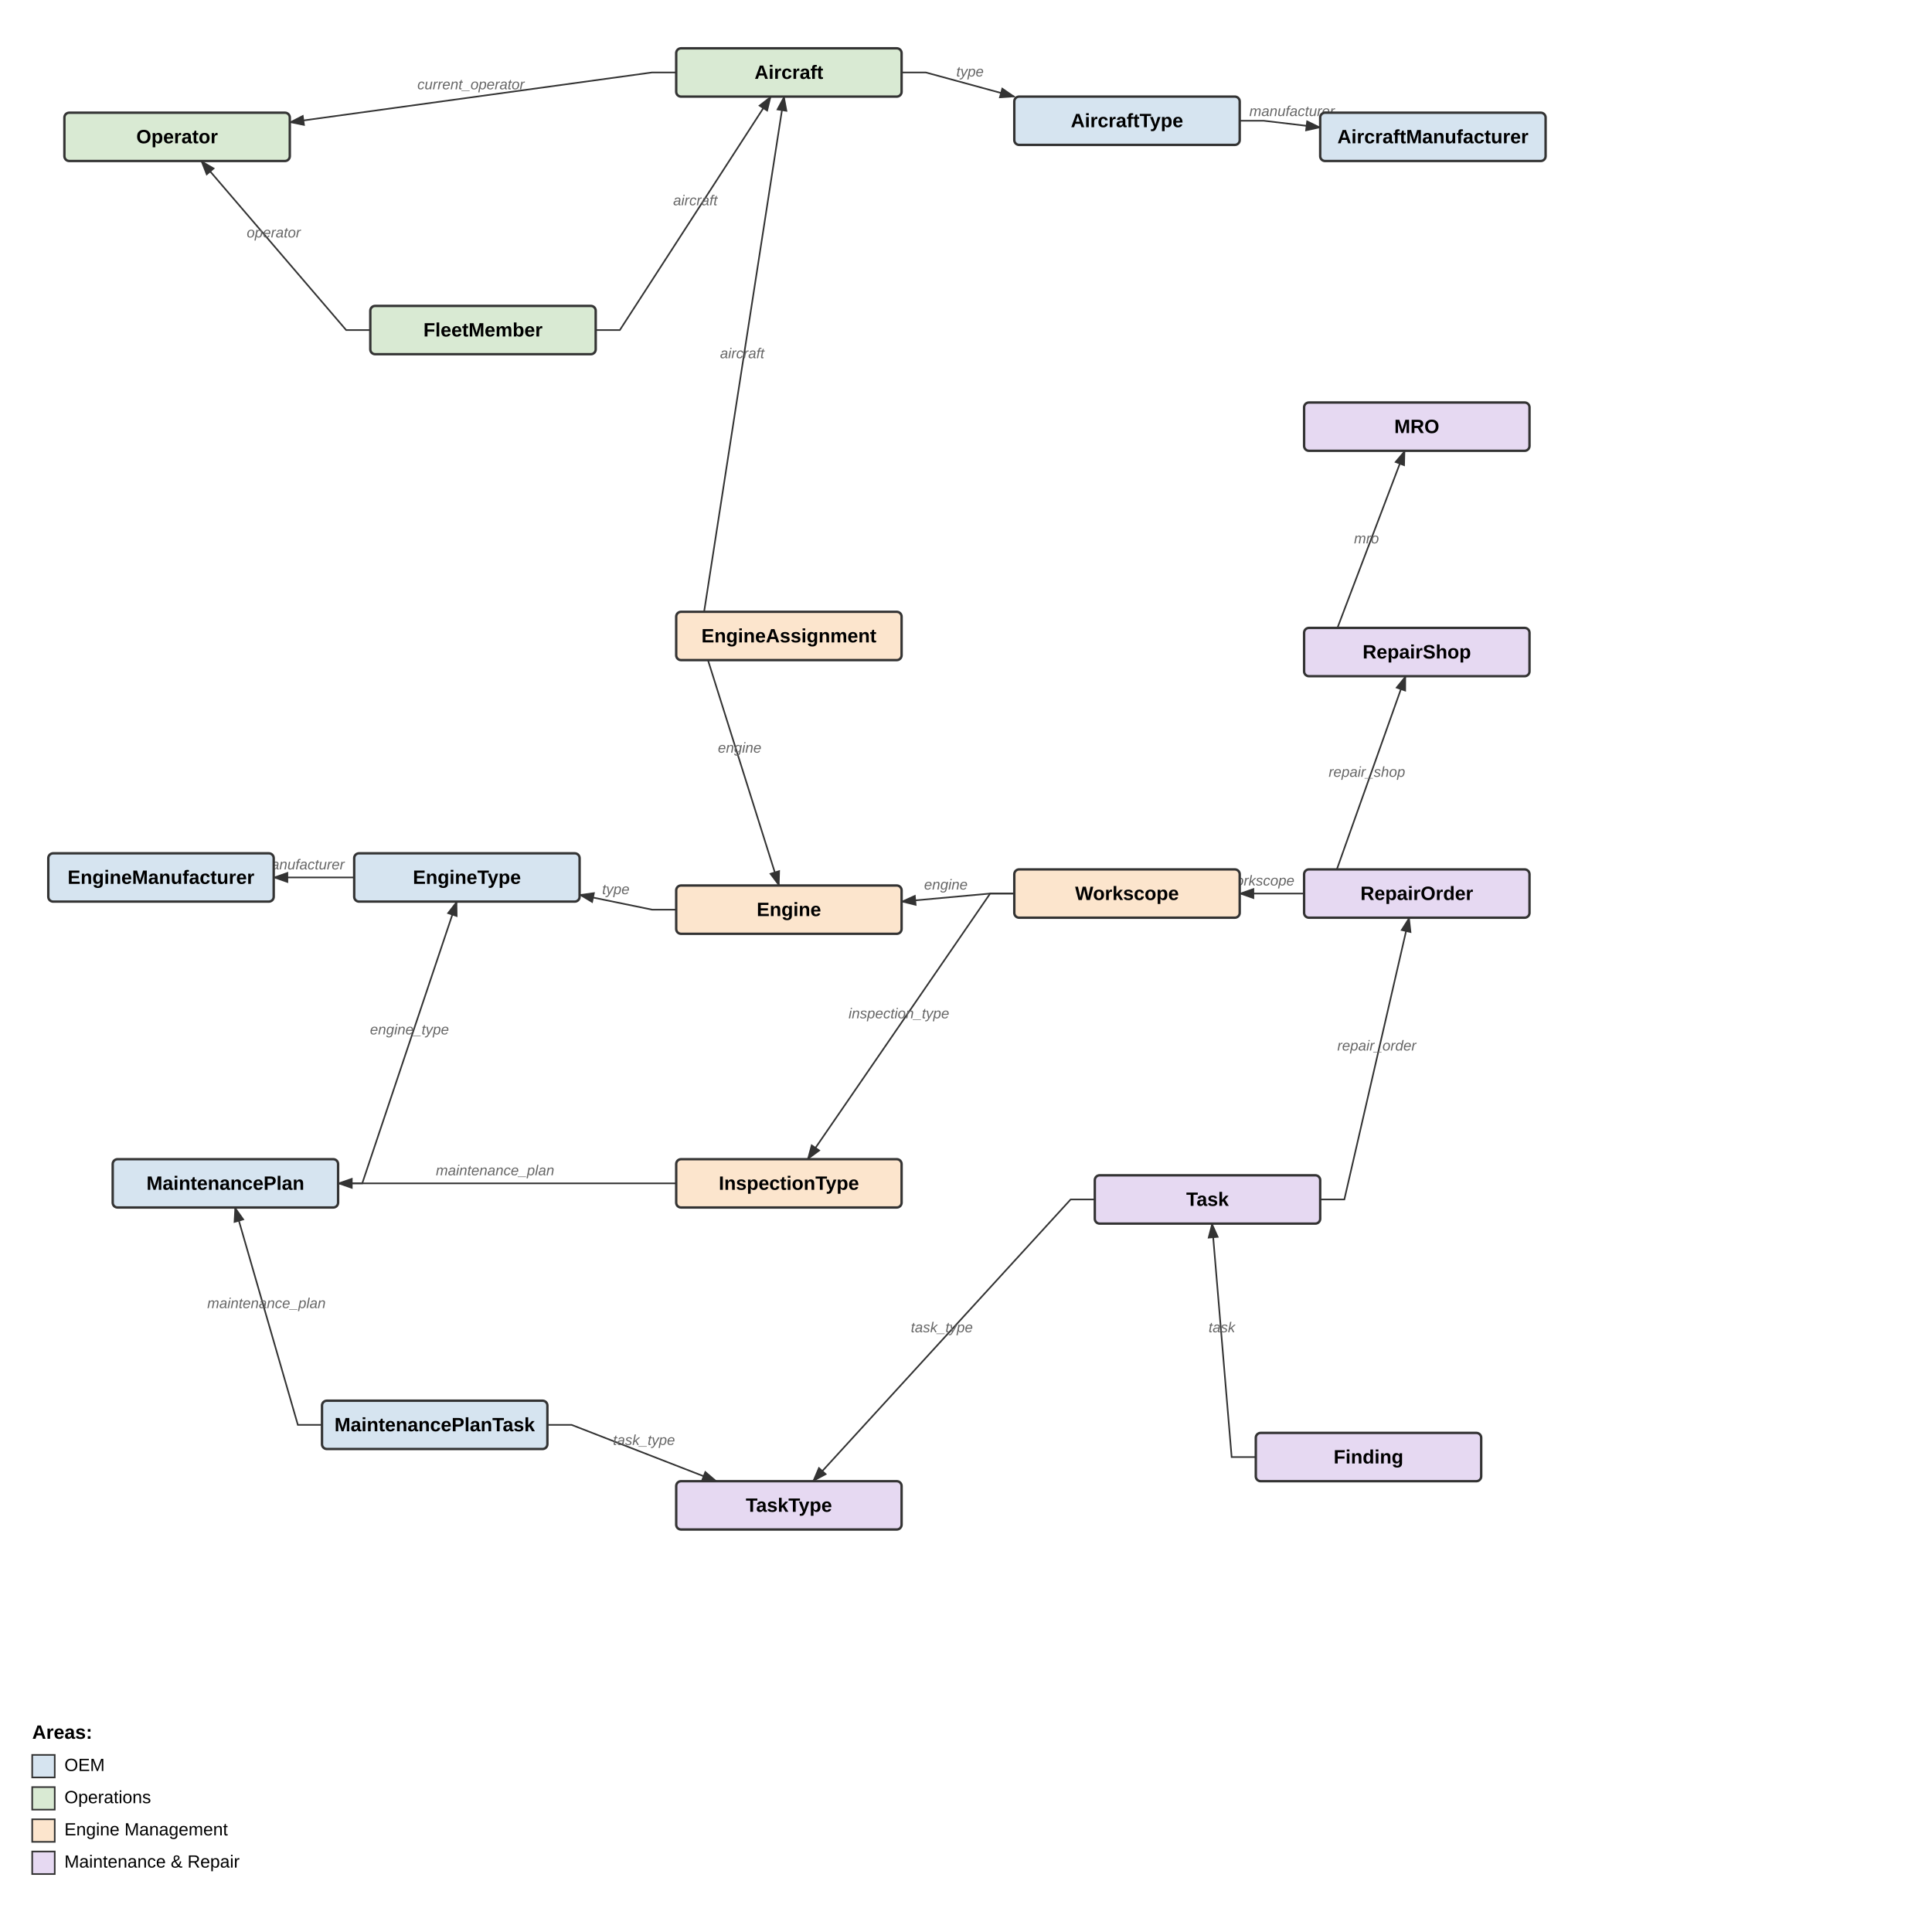
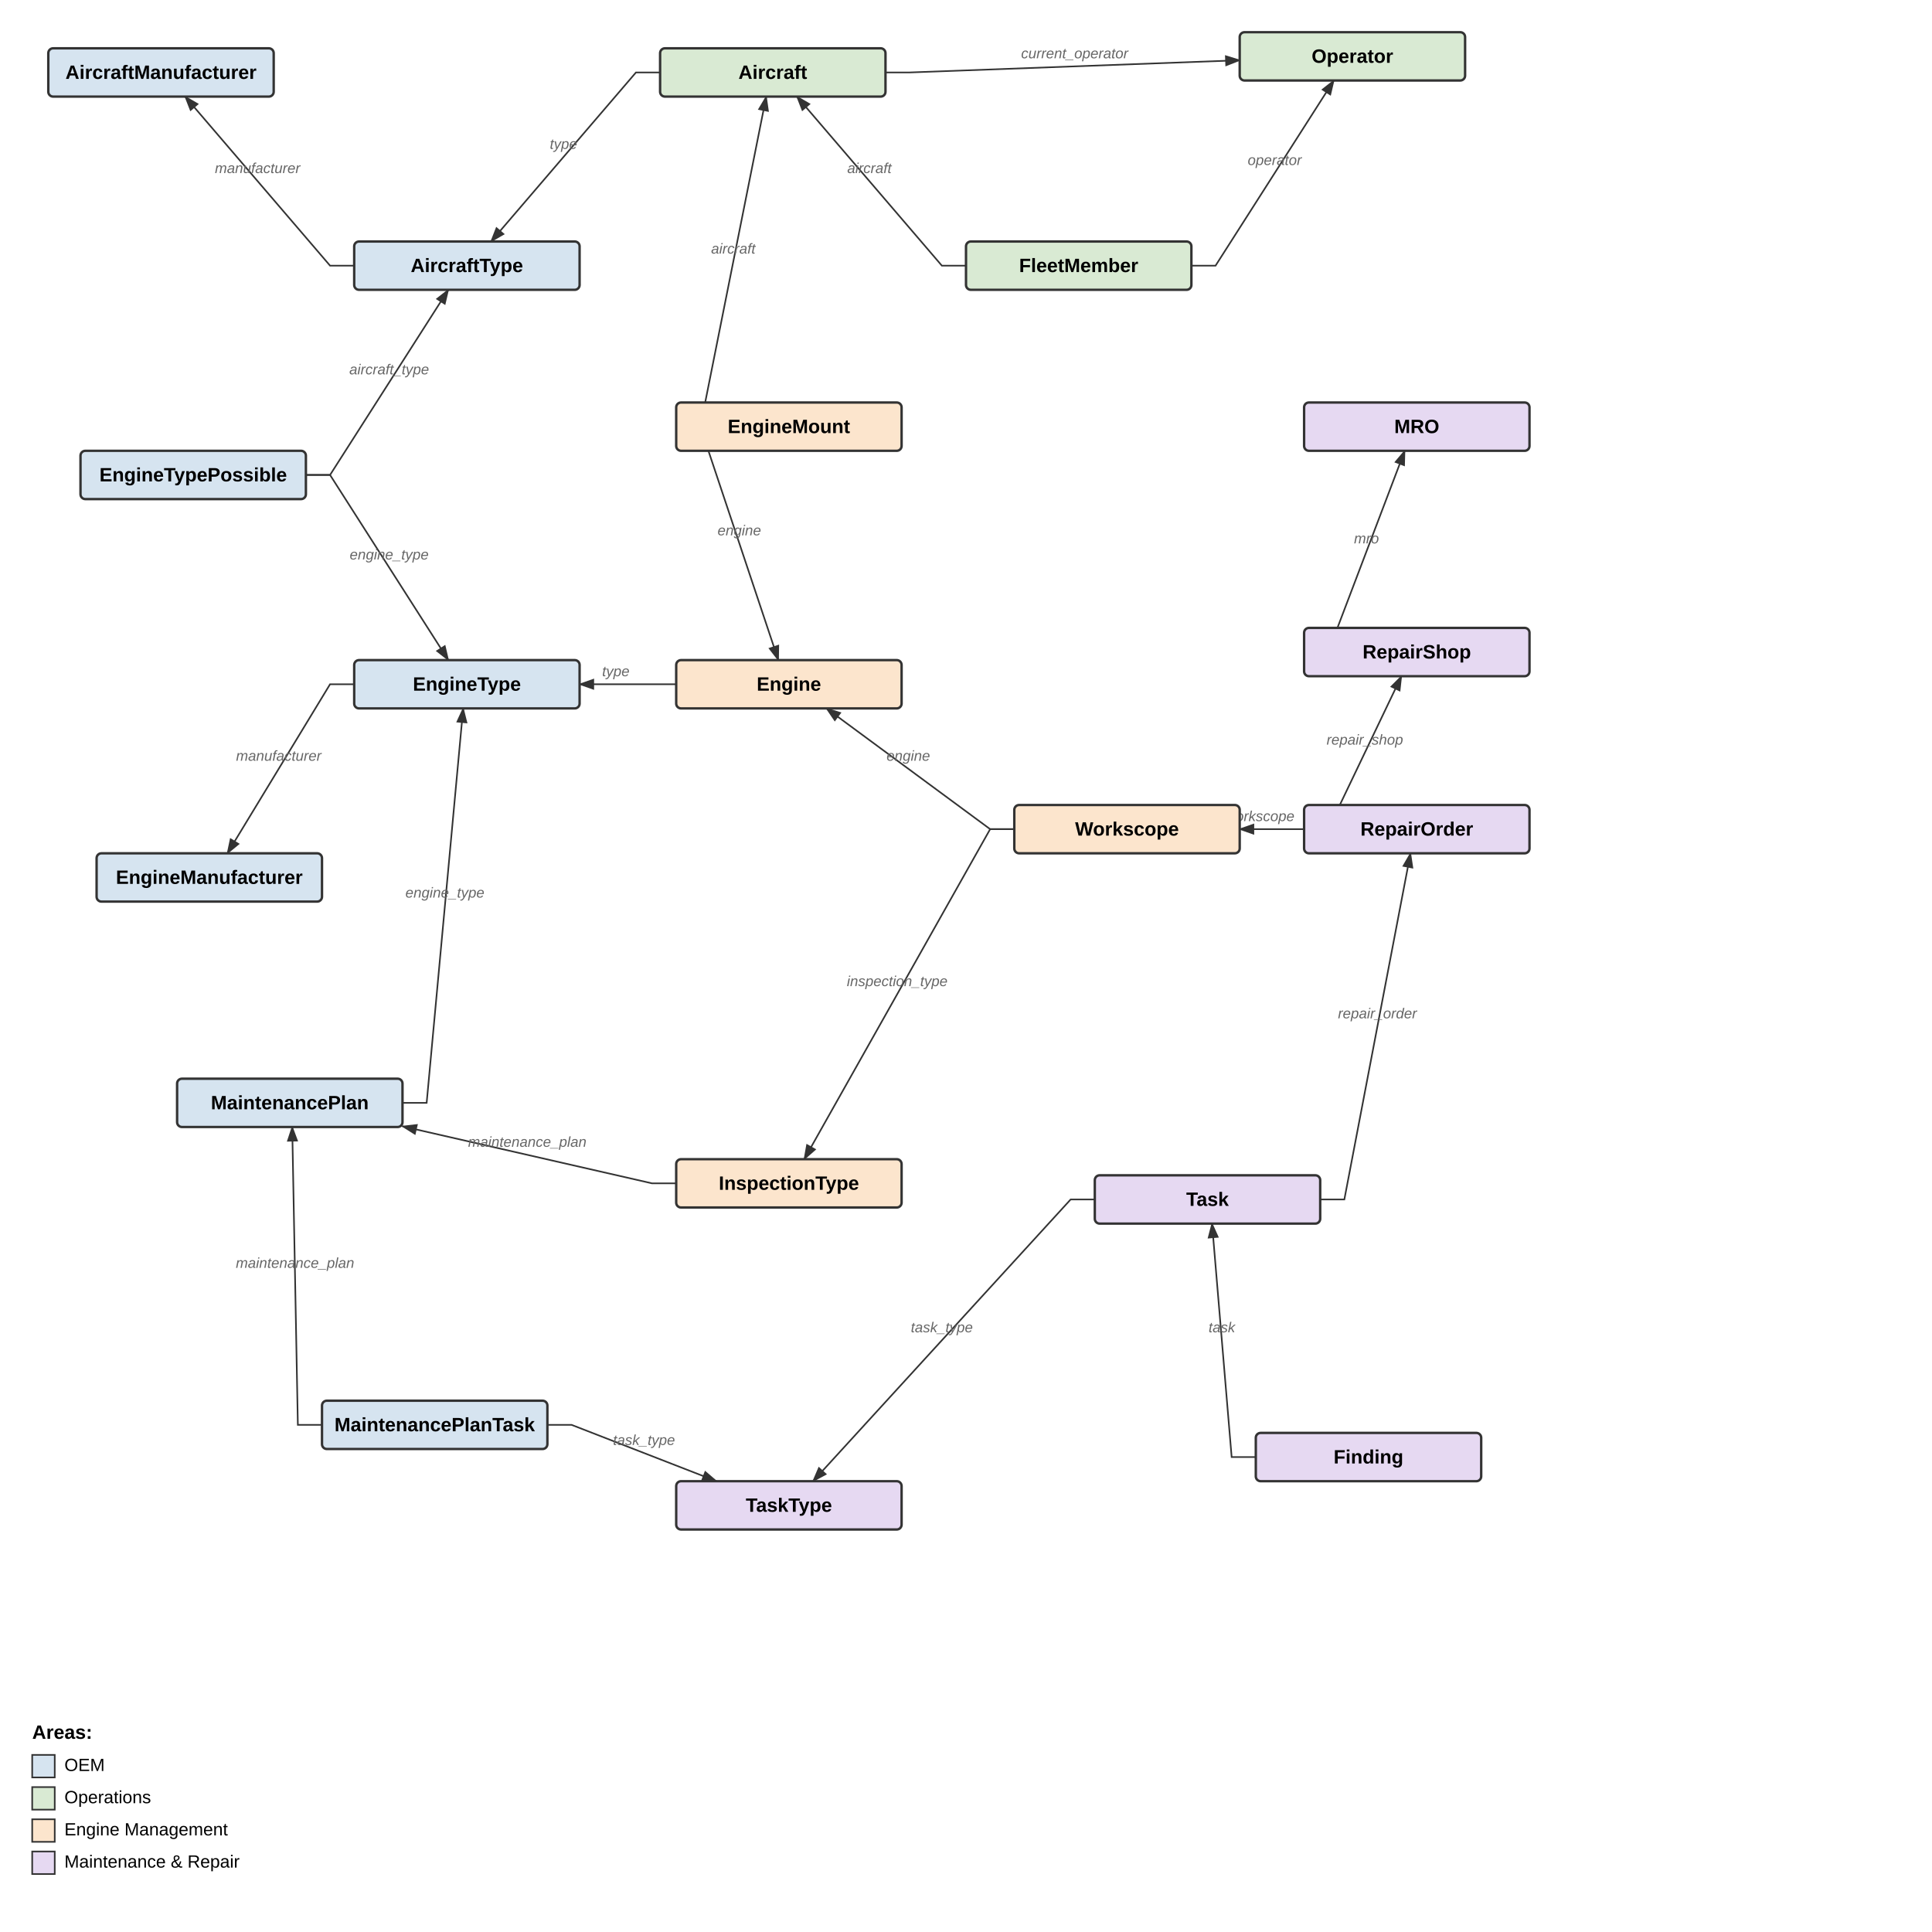
<svg xmlns="http://www.w3.org/2000/svg" viewBox="0 0 1200 1200" width="1200" height="1200">
  <defs>
    <marker id="arrowhead" markerWidth="10" markerHeight="7" refX="9" refY="3.5" orient="auto">
      <polygon points="0 0, 10 3.5, 0 7" fill="#333" />
    </marker>
  </defs>
  <rect width="1200" height="1200" fill="white" />
-   <path d="M 560 45 L 575 45 L 630 60" fill="none" stroke="#333" stroke-width="1" marker-end="url(#arrowhead)" />
-   <text x="602.5" y="47.5" text-anchor="middle" font-family="Arial, sans-serif" font-size="9" fill="#666" font-style="italic">type</text>
-   <path d="M 420 45 L 405 45 L 180 75.968" fill="none" stroke="#333" stroke-width="1" marker-end="url(#arrowhead)" />
-   <text x="292.5" y="55.484" text-anchor="middle" font-family="Arial, sans-serif" font-size="9" fill="#666" font-style="italic">current_operator</text>
-   <path d="M 770 75 L 785 75 L 820 79.167" fill="none" stroke="#333" stroke-width="1" marker-end="url(#arrowhead)" />
-   <text x="802.5" y="72.083" text-anchor="middle" font-family="Arial, sans-serif" font-size="9" fill="#666" font-style="italic">manufacturer</text>
-   <path d="M 420 565 L 405 565 L 360 555.769" fill="none" stroke="#333" stroke-width="1" marker-end="url(#arrowhead)" />
-   <text x="382.5" y="555.385" text-anchor="middle" font-family="Arial, sans-serif" font-size="9" fill="#666" font-style="italic">type</text>
-   <path d="M 420 395 L 435 395 L 483.824 550" fill="none" stroke="#333" stroke-width="1" marker-end="url(#arrowhead)" />
-   <text x="459.412" y="467.5" text-anchor="middle" font-family="Arial, sans-serif" font-size="9" fill="#666" font-style="italic">engine</text>
-   <path d="M 420 395 L 435 395 L 487 60" fill="none" stroke="#333" stroke-width="1" marker-end="url(#arrowhead)" />
-   <text x="461" y="222.5" text-anchor="middle" font-family="Arial, sans-serif" font-size="9" fill="#666" font-style="italic">aircraft</text>
-   <path d="M 220 545 L 205 545 L 170 545" fill="none" stroke="#333" stroke-width="1" marker-end="url(#arrowhead)" />
-   <text x="187.5" y="540" text-anchor="middle" font-family="Arial, sans-serif" font-size="9" fill="#666" font-style="italic">manufacturer</text>
+   <path d="M 410 45 L 395 45 L 305 150" fill="none" stroke="#333" stroke-width="1" marker-end="url(#arrowhead)" />
+   <text x="350" y="92.5" text-anchor="middle" font-family="Arial, sans-serif" font-size="9" fill="#666" font-style="italic">type</text>
+   <path d="M 550 45 L 565 45 L 770 37.414" fill="none" stroke="#333" stroke-width="1" marker-end="url(#arrowhead)" />
+   <text x="667.5" y="36.207" text-anchor="middle" font-family="Arial, sans-serif" font-size="9" fill="#666" font-style="italic">current_operator</text>
+   <path d="M 220 165 L 205 165 L 115 60" fill="none" stroke="#333" stroke-width="1" marker-end="url(#arrowhead)" />
+   <text x="160" y="107.5" text-anchor="middle" font-family="Arial, sans-serif" font-size="9" fill="#666" font-style="italic">manufacturer</text>
+   <path d="M 420 425 L 405 425 L 360 425" fill="none" stroke="#333" stroke-width="1" marker-end="url(#arrowhead)" />
+   <text x="382.5" y="420" text-anchor="middle" font-family="Arial, sans-serif" font-size="9" fill="#666" font-style="italic">type</text>
+   <path d="M 420 265 L 435 265 L 483.438 410" fill="none" stroke="#333" stroke-width="1" marker-end="url(#arrowhead)" />
+   <text x="459.219" y="332.5" text-anchor="middle" font-family="Arial, sans-serif" font-size="9" fill="#666" font-style="italic">engine</text>
+   <path d="M 420 265 L 435 265 L 475.909 60" fill="none" stroke="#333" stroke-width="1" marker-end="url(#arrowhead)" />
+   <text x="455.455" y="157.5" text-anchor="middle" font-family="Arial, sans-serif" font-size="9" fill="#666" font-style="italic">aircraft</text>
+   <path d="M 220 425 L 205 425 L 141.25 530" fill="none" stroke="#333" stroke-width="1" marker-end="url(#arrowhead)" />
+   <text x="173.125" y="472.5" text-anchor="middle" font-family="Arial, sans-serif" font-size="9" fill="#666" font-style="italic">manufacturer</text>
+   <path d="M 190 295 L 205 295 L 278.462 180" fill="none" stroke="#333" stroke-width="1" marker-end="url(#arrowhead)" />
+   <text x="241.731" y="232.5" text-anchor="middle" font-family="Arial, sans-serif" font-size="9" fill="#666" font-style="italic">aircraft_type</text>
+   <path d="M 190 295 L 205 295 L 278.462 410" fill="none" stroke="#333" stroke-width="1" marker-end="url(#arrowhead)" />
+   <text x="241.731" y="347.5" text-anchor="middle" font-family="Arial, sans-serif" font-size="9" fill="#666" font-style="italic">engine_type</text>
  <path d="M 780 905 L 765 905 L 752.812 760" fill="none" stroke="#333" stroke-width="1" marker-end="url(#arrowhead)" />
  <text x="758.906" y="827.5" text-anchor="middle" font-family="Arial, sans-serif" font-size="9" fill="#666" font-style="italic">task</text>
-   <path d="M 230 205 L 215 205 L 125 100" fill="none" stroke="#333" stroke-width="1" marker-end="url(#arrowhead)" />
-   <text x="170" y="147.5" text-anchor="middle" font-family="Arial, sans-serif" font-size="9" fill="#666" font-style="italic">operator</text>
-   <path d="M 370 205 L 385 205 L 478.75 60" fill="none" stroke="#333" stroke-width="1" marker-end="url(#arrowhead)" />
-   <text x="431.875" y="127.5" text-anchor="middle" font-family="Arial, sans-serif" font-size="9" fill="#666" font-style="italic">aircraft</text>
-   <path d="M 420 735 L 405 735 L 210 735" fill="none" stroke="#333" stroke-width="1" marker-end="url(#arrowhead)" />
-   <text x="307.5" y="730" text-anchor="middle" font-family="Arial, sans-serif" font-size="9" fill="#666" font-style="italic">maintenance_plan</text>
-   <path d="M 210 735 L 225 735 L 283.684 560" fill="none" stroke="#333" stroke-width="1" marker-end="url(#arrowhead)" />
-   <text x="254.342" y="642.5" text-anchor="middle" font-family="Arial, sans-serif" font-size="9" fill="#666" font-style="italic">engine_type</text>
-   <path d="M 200 885 L 185 885 L 146 750" fill="none" stroke="#333" stroke-width="1" marker-end="url(#arrowhead)" />
-   <text x="165.5" y="812.5" text-anchor="middle" font-family="Arial, sans-serif" font-size="9" fill="#666" font-style="italic">maintenance_plan</text>
+   <path d="M 740 165 L 755 165 L 828.462 50" fill="none" stroke="#333" stroke-width="1" marker-end="url(#arrowhead)" />
+   <text x="791.731" y="102.5" text-anchor="middle" font-family="Arial, sans-serif" font-size="9" fill="#666" font-style="italic">operator</text>
+   <path d="M 600 165 L 585 165 L 495 60" fill="none" stroke="#333" stroke-width="1" marker-end="url(#arrowhead)" />
+   <text x="540" y="107.5" text-anchor="middle" font-family="Arial, sans-serif" font-size="9" fill="#666" font-style="italic">aircraft</text>
+   <path d="M 420 735 L 405 735 L 250 699.583" fill="none" stroke="#333" stroke-width="1" marker-end="url(#arrowhead)" />
+   <text x="327.5" y="712.292" text-anchor="middle" font-family="Arial, sans-serif" font-size="9" fill="#666" font-style="italic">maintenance_plan</text>
+   <path d="M 250 685 L 265 685 L 287.692 440" fill="none" stroke="#333" stroke-width="1" marker-end="url(#arrowhead)" />
+   <text x="276.346" y="557.5" text-anchor="middle" font-family="Arial, sans-serif" font-size="9" fill="#666" font-style="italic">engine_type</text>
+   <path d="M 200 885 L 185 885 L 181.5 700" fill="none" stroke="#333" stroke-width="1" marker-end="url(#arrowhead)" />
+   <text x="183.25" y="787.5" text-anchor="middle" font-family="Arial, sans-serif" font-size="9" fill="#666" font-style="italic">maintenance_plan</text>
  <path d="M 340 885 L 355 885 L 445 920" fill="none" stroke="#333" stroke-width="1" marker-end="url(#arrowhead)" />
  <text x="400" y="897.5" text-anchor="middle" font-family="Arial, sans-serif" font-size="9" fill="#666" font-style="italic">task_type</text>
-   <path d="M 810 555 L 795 555 L 770 555" fill="none" stroke="#333" stroke-width="1" marker-end="url(#arrowhead)" />
-   <text x="782.5" y="550" text-anchor="middle" font-family="Arial, sans-serif" font-size="9" fill="#666" font-style="italic">workscope</text>
-   <path d="M 810 555 L 825 555 L 873 420" fill="none" stroke="#333" stroke-width="1" marker-end="url(#arrowhead)" />
-   <text x="849" y="482.5" text-anchor="middle" font-family="Arial, sans-serif" font-size="9" fill="#666" font-style="italic">repair_shop</text>
+   <path d="M 810 515 L 795 515 L 770 515" fill="none" stroke="#333" stroke-width="1" marker-end="url(#arrowhead)" />
+   <text x="782.5" y="510" text-anchor="middle" font-family="Arial, sans-serif" font-size="9" fill="#666" font-style="italic">workscope</text>
+   <path d="M 810 515 L 825 515 L 870.455 420" fill="none" stroke="#333" stroke-width="1" marker-end="url(#arrowhead)" />
+   <text x="847.727" y="462.5" text-anchor="middle" font-family="Arial, sans-serif" font-size="9" fill="#666" font-style="italic">repair_shop</text>
  <path d="M 810 405 L 825 405 L 872.5 280" fill="none" stroke="#333" stroke-width="1" marker-end="url(#arrowhead)" />
  <text x="848.75" y="337.5" text-anchor="middle" font-family="Arial, sans-serif" font-size="9" fill="#666" font-style="italic">mro</text>
-   <path d="M 820 745 L 835 745 L 875.263 570" fill="none" stroke="#333" stroke-width="1" marker-end="url(#arrowhead)" />
-   <text x="855.132" y="652.5" text-anchor="middle" font-family="Arial, sans-serif" font-size="9" fill="#666" font-style="italic">repair_order</text>
+   <path d="M 820 745 L 835 745 L 876.087 530" fill="none" stroke="#333" stroke-width="1" marker-end="url(#arrowhead)" />
+   <text x="855.543" y="632.5" text-anchor="middle" font-family="Arial, sans-serif" font-size="9" fill="#666" font-style="italic">repair_order</text>
  <path d="M 680 745 L 665 745 L 505 920" fill="none" stroke="#333" stroke-width="1" marker-end="url(#arrowhead)" />
  <text x="585" y="827.5" text-anchor="middle" font-family="Arial, sans-serif" font-size="9" fill="#666" font-style="italic">task_type</text>
-   <path d="M 630 555 L 615 555 L 560 560" fill="none" stroke="#333" stroke-width="1" marker-end="url(#arrowhead)" />
-   <text x="587.5" y="552.5" text-anchor="middle" font-family="Arial, sans-serif" font-size="9" fill="#666" font-style="italic">engine</text>
-   <path d="M 630 555 L 615 555 L 501.667 720" fill="none" stroke="#333" stroke-width="1" marker-end="url(#arrowhead)" />
-   <text x="558.333" y="632.5" text-anchor="middle" font-family="Arial, sans-serif" font-size="9" fill="#666" font-style="italic">inspection_type</text>
-   <rect x="420" y="30" width="140" height="30" fill="#D9EAD3" stroke="#333" stroke-width="1.5" rx="3" />
-   <text x="490" y="49" text-anchor="middle" font-family="Arial, sans-serif" font-size="12" font-weight="bold">Aircraft</text>
-   <rect x="820" y="70" width="140" height="30" fill="#D6E4F0" stroke="#333" stroke-width="1.5" rx="3" />
-   <text x="890" y="89" text-anchor="middle" font-family="Arial, sans-serif" font-size="12" font-weight="bold">AircraftManufacturer</text>
-   <rect x="630" y="60" width="140" height="30" fill="#D6E4F0" stroke="#333" stroke-width="1.5" rx="3" />
-   <text x="700" y="79" text-anchor="middle" font-family="Arial, sans-serif" font-size="12" font-weight="bold">AircraftType</text>
-   <rect x="420" y="550" width="140" height="30" fill="#FCE5CD" stroke="#333" stroke-width="1.5" rx="3" />
-   <text x="490" y="569" text-anchor="middle" font-family="Arial, sans-serif" font-size="12" font-weight="bold">Engine</text>
-   <rect x="420" y="380" width="140" height="30" fill="#FCE5CD" stroke="#333" stroke-width="1.5" rx="3" />
-   <text x="490" y="399" text-anchor="middle" font-family="Arial, sans-serif" font-size="12" font-weight="bold">EngineAssignment</text>
-   <rect x="30" y="530" width="140" height="30" fill="#D6E4F0" stroke="#333" stroke-width="1.5" rx="3" />
-   <text x="100" y="549" text-anchor="middle" font-family="Arial, sans-serif" font-size="12" font-weight="bold">EngineManufacturer</text>
-   <rect x="220" y="530" width="140" height="30" fill="#D6E4F0" stroke="#333" stroke-width="1.5" rx="3" />
-   <text x="290" y="549" text-anchor="middle" font-family="Arial, sans-serif" font-size="12" font-weight="bold">EngineType</text>
+   <path d="M 630 515 L 615 515 L 513.333 440" fill="none" stroke="#333" stroke-width="1" marker-end="url(#arrowhead)" />
+   <text x="564.167" y="472.5" text-anchor="middle" font-family="Arial, sans-serif" font-size="9" fill="#666" font-style="italic">engine</text>
+   <path d="M 630 515 L 615 515 L 499.545 720" fill="none" stroke="#333" stroke-width="1" marker-end="url(#arrowhead)" />
+   <text x="557.273" y="612.5" text-anchor="middle" font-family="Arial, sans-serif" font-size="9" fill="#666" font-style="italic">inspection_type</text>
+   <rect x="410" y="30" width="140" height="30" fill="#D9EAD3" stroke="#333" stroke-width="1.5" rx="3" />
+   <text x="480" y="49" text-anchor="middle" font-family="Arial, sans-serif" font-size="12" font-weight="bold">Aircraft</text>
+   <rect x="30" y="30" width="140" height="30" fill="#D6E4F0" stroke="#333" stroke-width="1.5" rx="3" />
+   <text x="100" y="49" text-anchor="middle" font-family="Arial, sans-serif" font-size="12" font-weight="bold">AircraftManufacturer</text>
+   <rect x="220" y="150" width="140" height="30" fill="#D6E4F0" stroke="#333" stroke-width="1.5" rx="3" />
+   <text x="290" y="169" text-anchor="middle" font-family="Arial, sans-serif" font-size="12" font-weight="bold">AircraftType</text>
+   <rect x="420" y="410" width="140" height="30" fill="#FCE5CD" stroke="#333" stroke-width="1.5" rx="3" />
+   <text x="490" y="429" text-anchor="middle" font-family="Arial, sans-serif" font-size="12" font-weight="bold">Engine</text>
+   <rect x="60" y="530" width="140" height="30" fill="#D6E4F0" stroke="#333" stroke-width="1.5" rx="3" />
+   <text x="130" y="549" text-anchor="middle" font-family="Arial, sans-serif" font-size="12" font-weight="bold">EngineManufacturer</text>
+   <rect x="420" y="250" width="140" height="30" fill="#FCE5CD" stroke="#333" stroke-width="1.5" rx="3" />
+   <text x="490" y="269" text-anchor="middle" font-family="Arial, sans-serif" font-size="12" font-weight="bold">EngineMount</text>
+   <rect x="220" y="410" width="140" height="30" fill="#D6E4F0" stroke="#333" stroke-width="1.5" rx="3" />
+   <text x="290" y="429" text-anchor="middle" font-family="Arial, sans-serif" font-size="12" font-weight="bold">EngineType</text>
+   <rect x="50" y="280" width="140" height="30" fill="#D6E4F0" stroke="#333" stroke-width="1.5" rx="3" />
+   <text x="120" y="299" text-anchor="middle" font-family="Arial, sans-serif" font-size="12" font-weight="bold">EngineTypePossible</text>
  <rect x="780" y="890" width="140" height="30" fill="#E6D9F2" stroke="#333" stroke-width="1.5" rx="3" />
  <text x="850" y="909" text-anchor="middle" font-family="Arial, sans-serif" font-size="12" font-weight="bold">Finding</text>
-   <rect x="230" y="190" width="140" height="30" fill="#D9EAD3" stroke="#333" stroke-width="1.5" rx="3" />
-   <text x="300" y="209" text-anchor="middle" font-family="Arial, sans-serif" font-size="12" font-weight="bold">FleetMember</text>
+   <rect x="600" y="150" width="140" height="30" fill="#D9EAD3" stroke="#333" stroke-width="1.5" rx="3" />
+   <text x="670" y="169" text-anchor="middle" font-family="Arial, sans-serif" font-size="12" font-weight="bold">FleetMember</text>
  <rect x="420" y="720" width="140" height="30" fill="#FCE5CD" stroke="#333" stroke-width="1.5" rx="3" />
  <text x="490" y="739" text-anchor="middle" font-family="Arial, sans-serif" font-size="12" font-weight="bold">InspectionType</text>
  <rect x="810" y="250" width="140" height="30" fill="#E6D9F2" stroke="#333" stroke-width="1.5" rx="3" />
  <text x="880" y="269" text-anchor="middle" font-family="Arial, sans-serif" font-size="12" font-weight="bold">MRO</text>
-   <rect x="70" y="720" width="140" height="30" fill="#D6E4F0" stroke="#333" stroke-width="1.5" rx="3" />
-   <text x="140" y="739" text-anchor="middle" font-family="Arial, sans-serif" font-size="12" font-weight="bold">MaintenancePlan</text>
+   <rect x="110" y="670" width="140" height="30" fill="#D6E4F0" stroke="#333" stroke-width="1.5" rx="3" />
+   <text x="180" y="689" text-anchor="middle" font-family="Arial, sans-serif" font-size="12" font-weight="bold">MaintenancePlan</text>
  <rect x="200" y="870" width="140" height="30" fill="#D6E4F0" stroke="#333" stroke-width="1.5" rx="3" />
  <text x="270" y="889" text-anchor="middle" font-family="Arial, sans-serif" font-size="12" font-weight="bold">MaintenancePlanTask</text>
-   <rect x="40" y="70" width="140" height="30" fill="#D9EAD3" stroke="#333" stroke-width="1.5" rx="3" />
-   <text x="110" y="89" text-anchor="middle" font-family="Arial, sans-serif" font-size="12" font-weight="bold">Operator</text>
-   <rect x="810" y="540" width="140" height="30" fill="#E6D9F2" stroke="#333" stroke-width="1.5" rx="3" />
-   <text x="880" y="559" text-anchor="middle" font-family="Arial, sans-serif" font-size="12" font-weight="bold">RepairOrder</text>
+   <rect x="770" y="20" width="140" height="30" fill="#D9EAD3" stroke="#333" stroke-width="1.5" rx="3" />
+   <text x="840" y="39" text-anchor="middle" font-family="Arial, sans-serif" font-size="12" font-weight="bold">Operator</text>
+   <rect x="810" y="500" width="140" height="30" fill="#E6D9F2" stroke="#333" stroke-width="1.5" rx="3" />
+   <text x="880" y="519" text-anchor="middle" font-family="Arial, sans-serif" font-size="12" font-weight="bold">RepairOrder</text>
  <rect x="810" y="390" width="140" height="30" fill="#E6D9F2" stroke="#333" stroke-width="1.5" rx="3" />
  <text x="880" y="409" text-anchor="middle" font-family="Arial, sans-serif" font-size="12" font-weight="bold">RepairShop</text>
  <rect x="680" y="730" width="140" height="30" fill="#E6D9F2" stroke="#333" stroke-width="1.5" rx="3" />
  <text x="750" y="749" text-anchor="middle" font-family="Arial, sans-serif" font-size="12" font-weight="bold">Task</text>
  <rect x="420" y="920" width="140" height="30" fill="#E6D9F2" stroke="#333" stroke-width="1.5" rx="3" />
  <text x="490" y="939" text-anchor="middle" font-family="Arial, sans-serif" font-size="12" font-weight="bold">TaskType</text>
-   <rect x="630" y="540" width="140" height="30" fill="#FCE5CD" stroke="#333" stroke-width="1.5" rx="3" />
-   <text x="700" y="559" text-anchor="middle" font-family="Arial, sans-serif" font-size="12" font-weight="bold">Workscope</text>
+   <rect x="630" y="500" width="140" height="30" fill="#FCE5CD" stroke="#333" stroke-width="1.5" rx="3" />
+   <text x="700" y="519" text-anchor="middle" font-family="Arial, sans-serif" font-size="12" font-weight="bold">Workscope</text>
  <text x="20" y="1080" font-family="Arial, sans-serif" font-size="12" font-weight="bold">Areas:</text>
  <rect x="20" y="1090" width="14" height="14" fill="#D6E4F0" stroke="#333" stroke-width="1" />
  <text x="40" y="1100" font-family="Arial, sans-serif" font-size="11">OEM</text>
  <rect x="20" y="1110" width="14" height="14" fill="#D9EAD3" stroke="#333" stroke-width="1" />
  <text x="40" y="1120" font-family="Arial, sans-serif" font-size="11">Operations</text>
  <rect x="20" y="1130" width="14" height="14" fill="#FCE5CD" stroke="#333" stroke-width="1" />
  <text x="40" y="1140" font-family="Arial, sans-serif" font-size="11">Engine Management</text>
  <rect x="20" y="1150" width="14" height="14" fill="#E6D9F2" stroke="#333" stroke-width="1" />
  <text x="40" y="1160" font-family="Arial, sans-serif" font-size="11">Maintenance &amp; Repair</text>
</svg>
